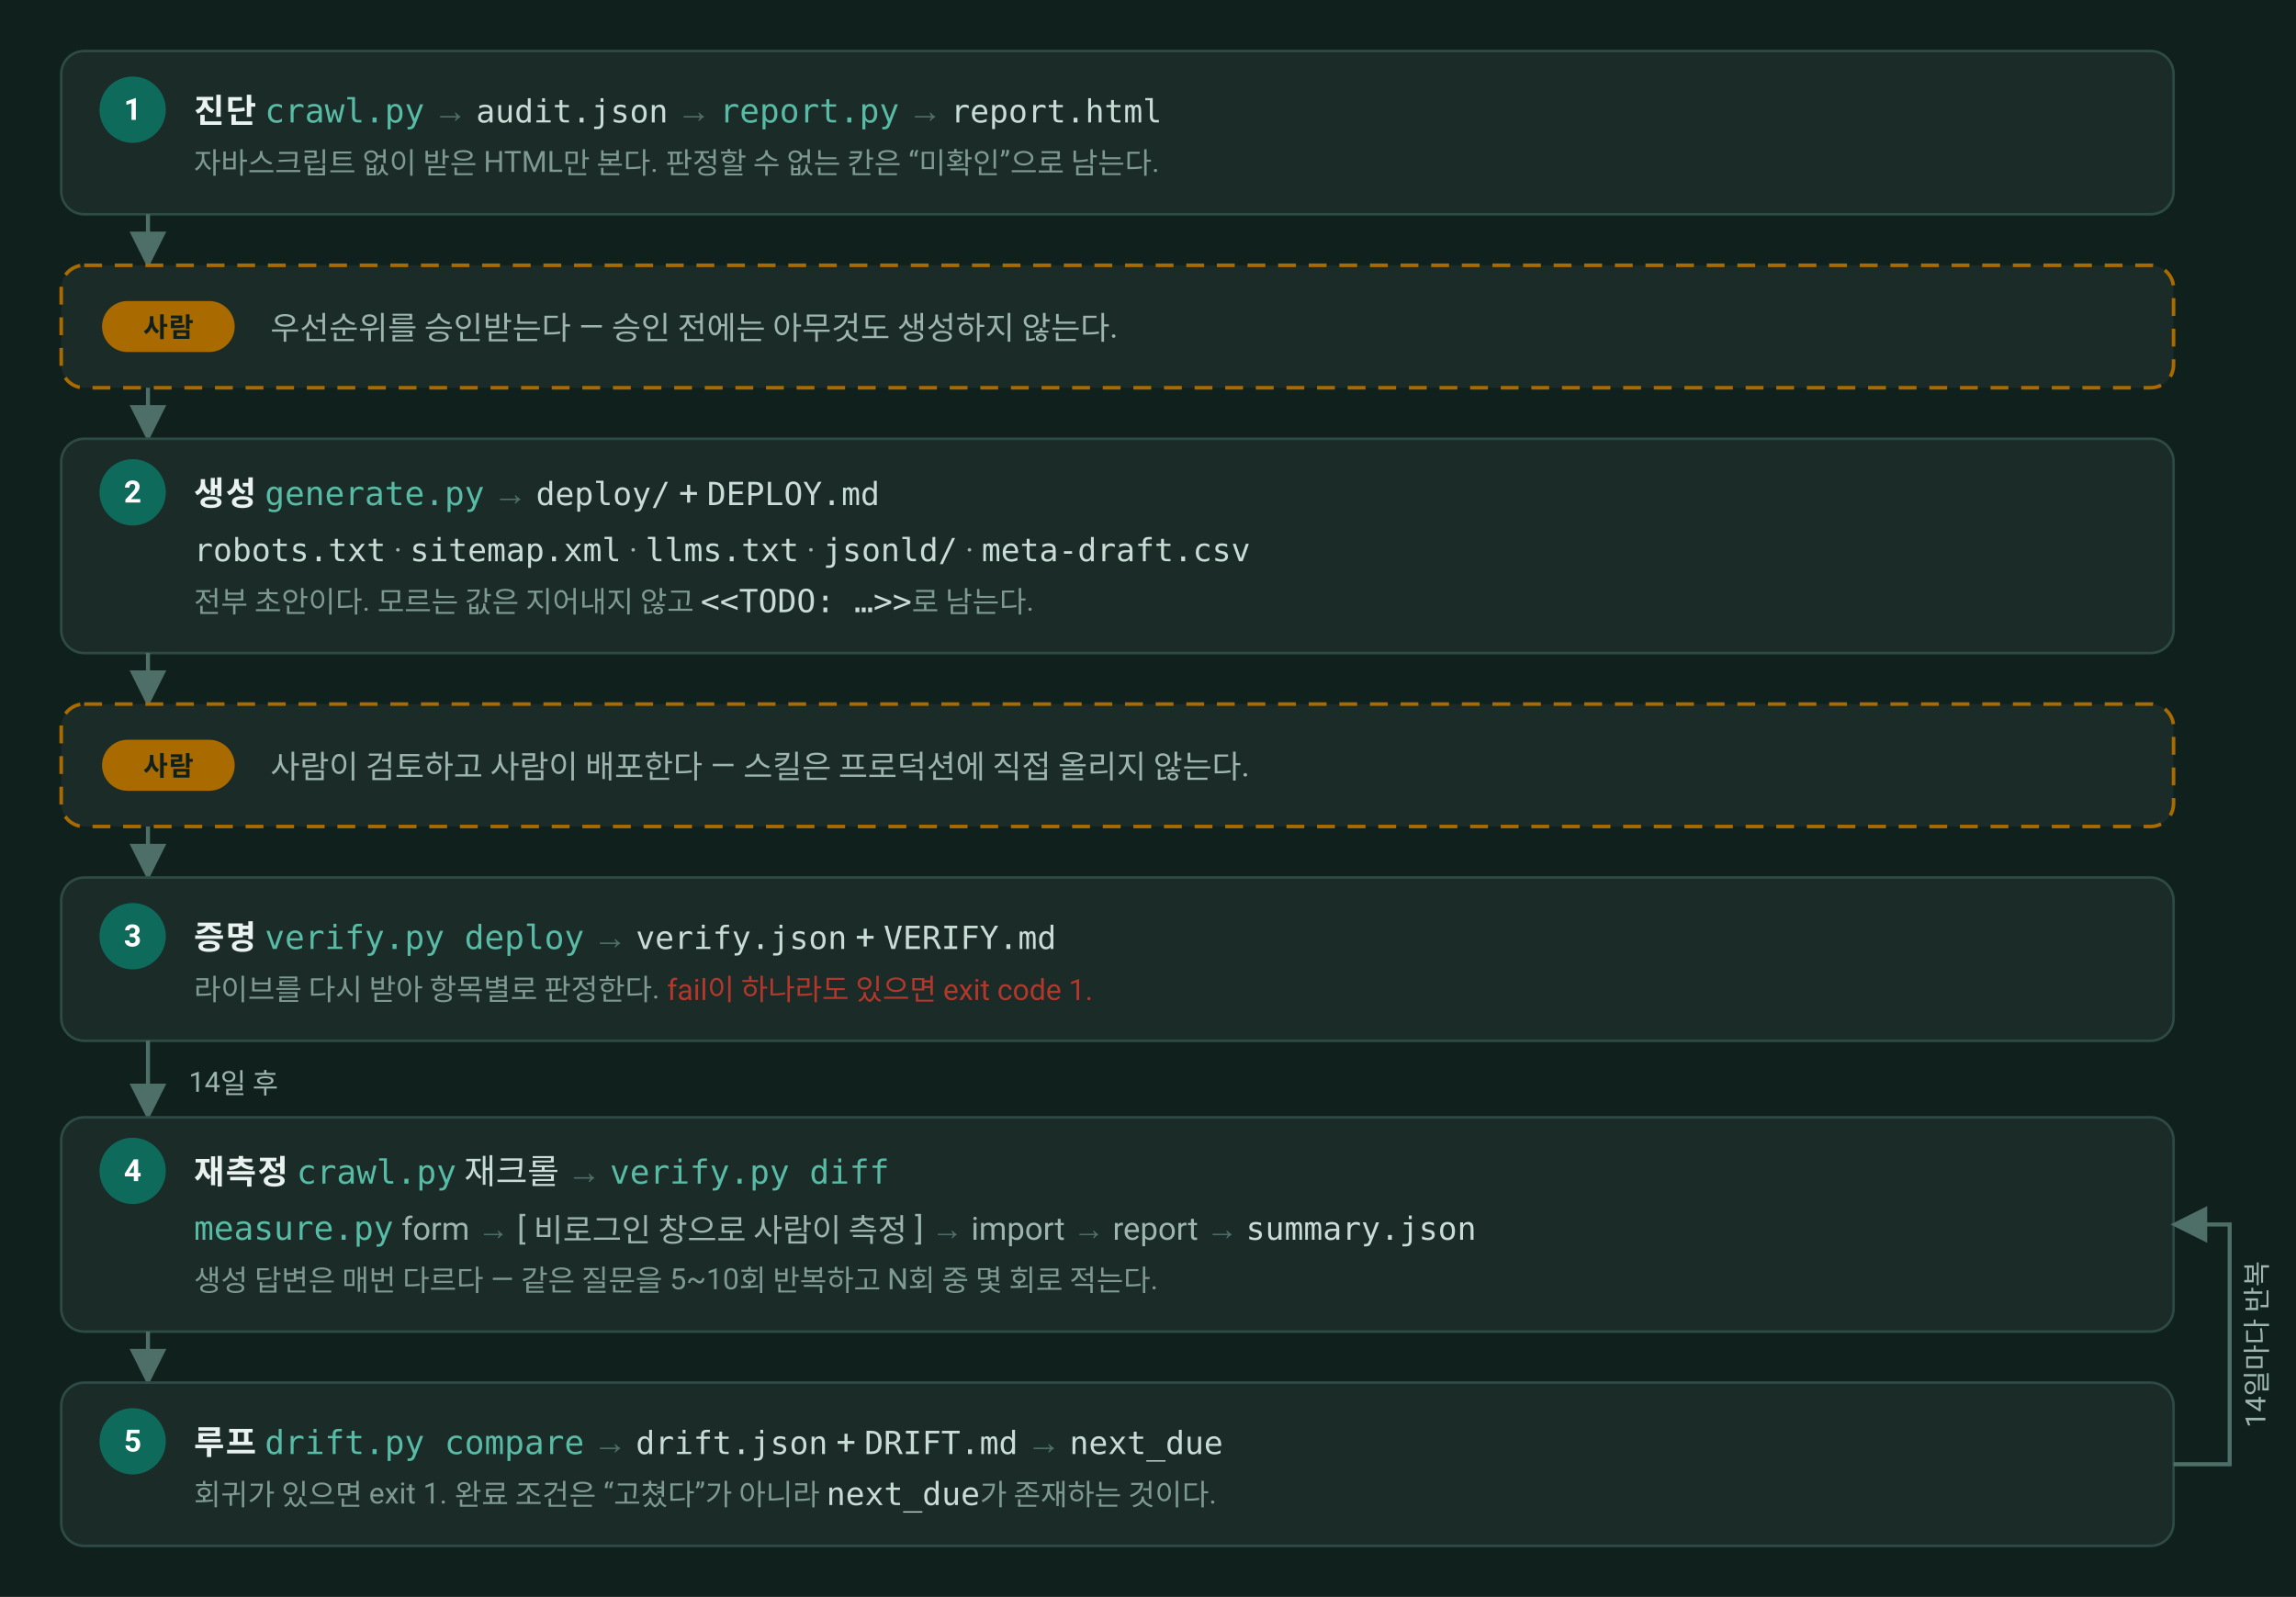
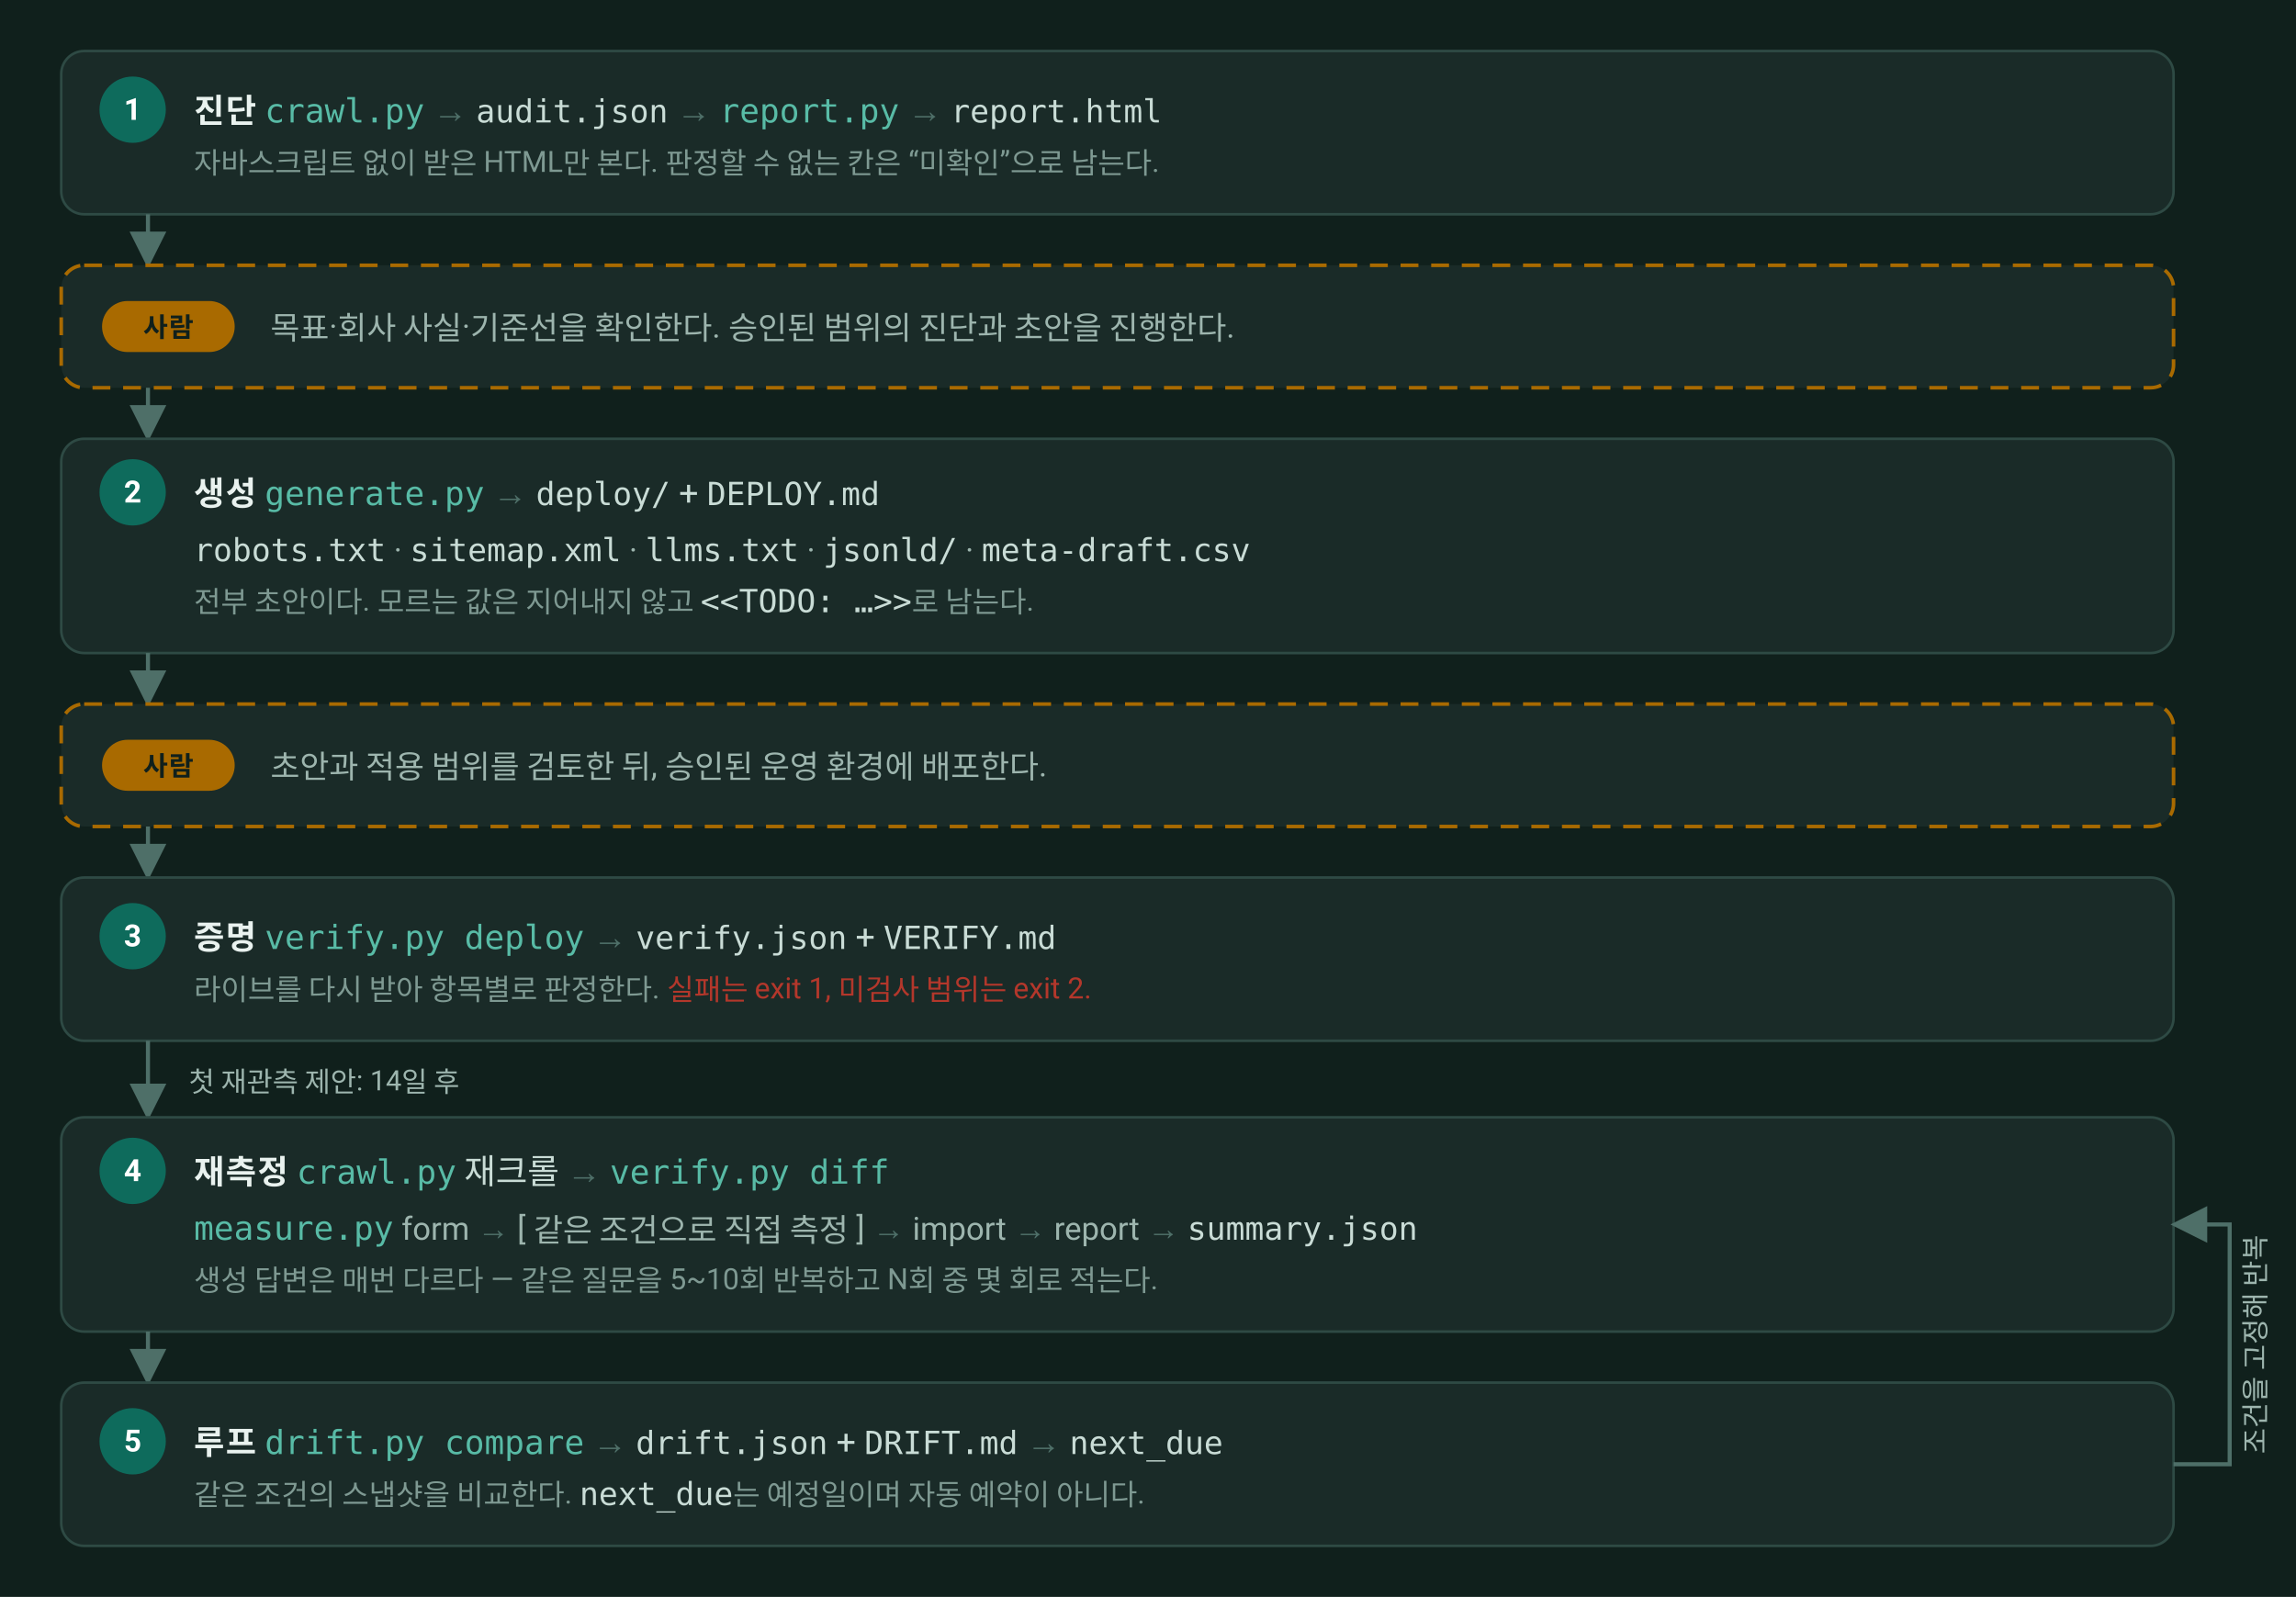
- <svg xmlns="http://www.w3.org/2000/svg" viewBox="0 0 900 626" width="900" height="626" role="img" aria-label="도구 파이프라인. 1 진단: crawl.py → audit.json → report.py → report.html. 승인 게이트: 사람이 우선순위를 승인한다. 2 생성: generate.py → deploy/ + DEPLOY.md, 전부 초안. 배포 게이트: 사람이 검토하고 사람이 배포한다. 3 증명: verify.py deploy → verify.json, fail이 있으면 exit code 1. 14일 후. 4 재측정: 재크롤, verify.py diff, measure.py는 사람이 측정. 5 루프: drift.py compare → drift.json → next_due, 14일마다 반복.">
+ <svg xmlns="http://www.w3.org/2000/svg" viewBox="0 0 900 626" width="900" height="626" role="img" aria-label="진단 → 사실·기준선 확인 → 초안 생성 → 승인 범위 배포 → 라이브 검증 → 조건 고정 측정 → 스냅샷 비교. next_due는 자동 예약이 아니다.">
  <style>
    .bg   { fill: #10201C }
    .pan  { fill: #1A2B28; stroke: #2E4A44; stroke-width: 1 }
    .gate { fill: #1A2B28; stroke: #A96A00; stroke-width: 1.4; stroke-dasharray: 7 5 }
    text  { font-family: ui-sans-serif, -apple-system, "Segoe UI", "Malgun Gothic", "Apple SD Gothic Neo", "Noto Sans KR", Roboto, Arial, sans-serif }
    .l1   { font-size: 13.5px; fill: #C9DCD6 }
    .l2   { font-size: 12.5px; fill: #9DB5AE }
    .note { font-size: 11.5px; fill: #7E9992 }
    .st   { font-size: 13px; font-weight: 700; fill: #E9F2EF; letter-spacing: .04em }
    .tool { font-family: ui-monospace, SFMono-Regular, Menlo, Consolas, monospace; font-size: 13px; fill: #58BBA6 }
    .file { font-family: ui-monospace, SFMono-Regular, Menlo, Consolas, monospace; font-size: 12.5px; fill: #C9DCD6 }
    .ar   { fill: #4E6F68 }
    .num  { font-size: 12px; font-weight: 700; fill: #FFFFFF; text-anchor: middle }
    .chip { font-size: 10.5px; font-weight: 700; fill: #10201C; letter-spacing: .04em; text-anchor: middle }
    .flow { stroke: #4E6F68; stroke-width: 1.6; fill: none }
    .lbl  { font-size: 11px; fill: #9DB5AE }
    .bad  { fill: #B3372B }
  </style>
  <defs>
    <marker id="h" markerWidth="9" markerHeight="9" refX="7" refY="4.5" orient="auto">
      <path d="M0,0 L9,4.5 L0,9 z" fill="#4E6F68" />
    </marker>
  </defs>
  <rect class="bg" x="0" y="0" width="900" height="626" />
  <rect class="pan" x="24" y="20" width="828" height="64" rx="9" />
  <circle cx="52" cy="43" r="13" fill="#0E6B5C" />
  <text class="num" x="52" y="47">1</text>
  <text class="l1" x="76" y="48">
    <tspan class="st">진단</tspan>
    <tspan class="tool">crawl.py</tspan>
    <tspan class="ar">→</tspan>
    <tspan class="file">audit.json</tspan>
    <tspan class="ar">→</tspan>
    <tspan class="tool">report.py</tspan>
    <tspan class="ar">→</tspan>
    <tspan class="file">report.html</tspan>
  </text>
  <text class="note" x="76" y="68">자바스크립트 없이 받은 HTML만 본다. 판정할 수 없는 칸은 “미확인”으로 남는다.</text>
  <path class="flow" d="M58,84 L58,102" marker-end="url(#h)" />
  <rect class="gate" x="24" y="104" width="828" height="48" rx="9" />
  <rect x="40" y="118" width="52" height="20" rx="10" fill="#A96A00" />
  <text class="chip" x="66" y="132">사람</text>
-   <text class="l2" x="106" y="133">우선순위를 승인받는다 — 승인 전에는 아무것도 생성하지 않는다.</text>
+   <text class="l2" x="106" y="133">목표·회사 사실·기준선을 확인한다. 승인된 범위의 진단과 초안을 진행한다.</text>
  <path class="flow" d="M58,152 L58,170" marker-end="url(#h)" />
  <rect class="pan" x="24" y="172" width="828" height="84" rx="9" />
  <circle cx="52" cy="193" r="13" fill="#0E6B5C" />
  <text class="num" x="52" y="197">2</text>
  <text class="l1" x="76" y="198">
    <tspan class="st">생성</tspan>
    <tspan class="tool">generate.py</tspan>
    <tspan class="ar">→</tspan>
    <tspan class="file">deploy/</tspan>  +  <tspan class="file">DEPLOY.md</tspan>
  </text>
  <text class="l2" x="76" y="220">
    <tspan class="file">robots.txt</tspan> · <tspan class="file">sitemap.xml</tspan> · <tspan class="file">llms.txt</tspan> · <tspan class="file">jsonld/</tspan> · <tspan class="file">meta-draft.csv</tspan>
  </text>
  <text class="note" x="76" y="240">전부 초안이다. 모르는 값은 지어내지 않고 <tspan class="file">&lt;&lt;TODO: …&gt;&gt;</tspan>로 남는다.</text>
  <path class="flow" d="M58,256 L58,274" marker-end="url(#h)" />
  <rect class="gate" x="24" y="276" width="828" height="48" rx="9" />
  <rect x="40" y="290" width="52" height="20" rx="10" fill="#A96A00" />
  <text class="chip" x="66" y="304">사람</text>
-   <text class="l2" x="106" y="305">사람이 검토하고 사람이 배포한다 — 스킬은 프로덕션에 직접 올리지 않는다.</text>
+   <text class="l2" x="106" y="305">초안과 적용 범위를 검토한 뒤, 승인된 운영 환경에 배포한다.</text>
  <path class="flow" d="M58,324 L58,342" marker-end="url(#h)" />
  <rect class="pan" x="24" y="344" width="828" height="64" rx="9" />
  <circle cx="52" cy="367" r="13" fill="#0E6B5C" />
  <text class="num" x="52" y="371">3</text>
  <text class="l1" x="76" y="372">
    <tspan class="st">증명</tspan>
    <tspan class="tool">verify.py deploy</tspan>
    <tspan class="ar">→</tspan>
    <tspan class="file">verify.json</tspan>  +  <tspan class="file">VERIFY.md</tspan>
  </text>
-   <text class="note" x="76" y="392">라이브를 다시 받아 항목별로 판정한다. <tspan class="bad">fail이 하나라도 있으면 exit code 1.</tspan>
+   <text class="note" x="76" y="392">라이브를 다시 받아 항목별로 판정한다. <tspan class="bad">실패는 exit 1, 미검사 범위는 exit 2.</tspan>
  </text>
  <path class="flow" d="M58,408 L58,436" marker-end="url(#h)" />
-   <text class="lbl" x="74" y="428">14일 후</text>
+   <text class="lbl" x="74" y="428">첫 재관측 제안: 14일 후</text>
  <rect class="pan" x="24" y="438" width="828" height="84" rx="9" />
  <circle cx="52" cy="459" r="13" fill="#0E6B5C" />
  <text class="num" x="52" y="463">4</text>
  <text class="l1" x="76" y="464">
    <tspan class="st">재측정</tspan>
    <tspan class="tool">crawl.py</tspan> 재크롤  <tspan class="ar">→</tspan>
    <tspan class="tool">verify.py diff</tspan>
  </text>
  <text class="l2" x="76" y="486">
-     <tspan class="tool">measure.py</tspan> form <tspan class="ar">→</tspan> [ 비로그인 창으로 사람이 측정 ] <tspan class="ar">→</tspan> import <tspan class="ar">→</tspan> report <tspan class="ar">→</tspan>
+     <tspan class="tool">measure.py</tspan> form <tspan class="ar">→</tspan> [ 같은 조건으로 직접 측정 ] <tspan class="ar">→</tspan> import <tspan class="ar">→</tspan> report <tspan class="ar">→</tspan>
    <tspan class="file">summary.json</tspan>
  </text>
  <text class="note" x="76" y="506">생성 답변은 매번 다르다 — 같은 질문을 5~10회 반복하고 N회 중 몇 회로 적는다.</text>
  <path class="flow" d="M58,522 L58,540" marker-end="url(#h)" />
  <rect class="pan" x="24" y="542" width="828" height="64" rx="9" />
  <circle cx="52" cy="565" r="13" fill="#0E6B5C" />
  <text class="num" x="52" y="569">5</text>
  <text class="l1" x="76" y="570">
    <tspan class="st">루프</tspan>
    <tspan class="tool">drift.py compare</tspan>
    <tspan class="ar">→</tspan>
    <tspan class="file">drift.json</tspan>  +  <tspan class="file">DRIFT.md</tspan>
    <tspan class="ar">→</tspan>
    <tspan class="file">next_due</tspan>
  </text>
-   <text class="note" x="76" y="590">회귀가 있으면 exit 1. 완료 조건은 “고쳤다”가 아니라 <tspan class="file">next_due</tspan>가 존재하는 것이다.</text>
+   <text class="note" x="76" y="590">같은 조건의 스냅샷을 비교한다. <tspan class="file">next_due</tspan>는 예정일이며 자동 예약이 아니다.</text>
  <path class="flow" d="M852,574 L874,574 L874,480 L854,480" marker-end="url(#h)" />
-   <text class="lbl" x="888" y="527" text-anchor="middle" transform="rotate(-90 888 527)">14일마다 반복</text>
+   <text class="lbl" x="888" y="527" text-anchor="middle" transform="rotate(-90 888 527)">조건을 고정해 반복</text>
</svg>
